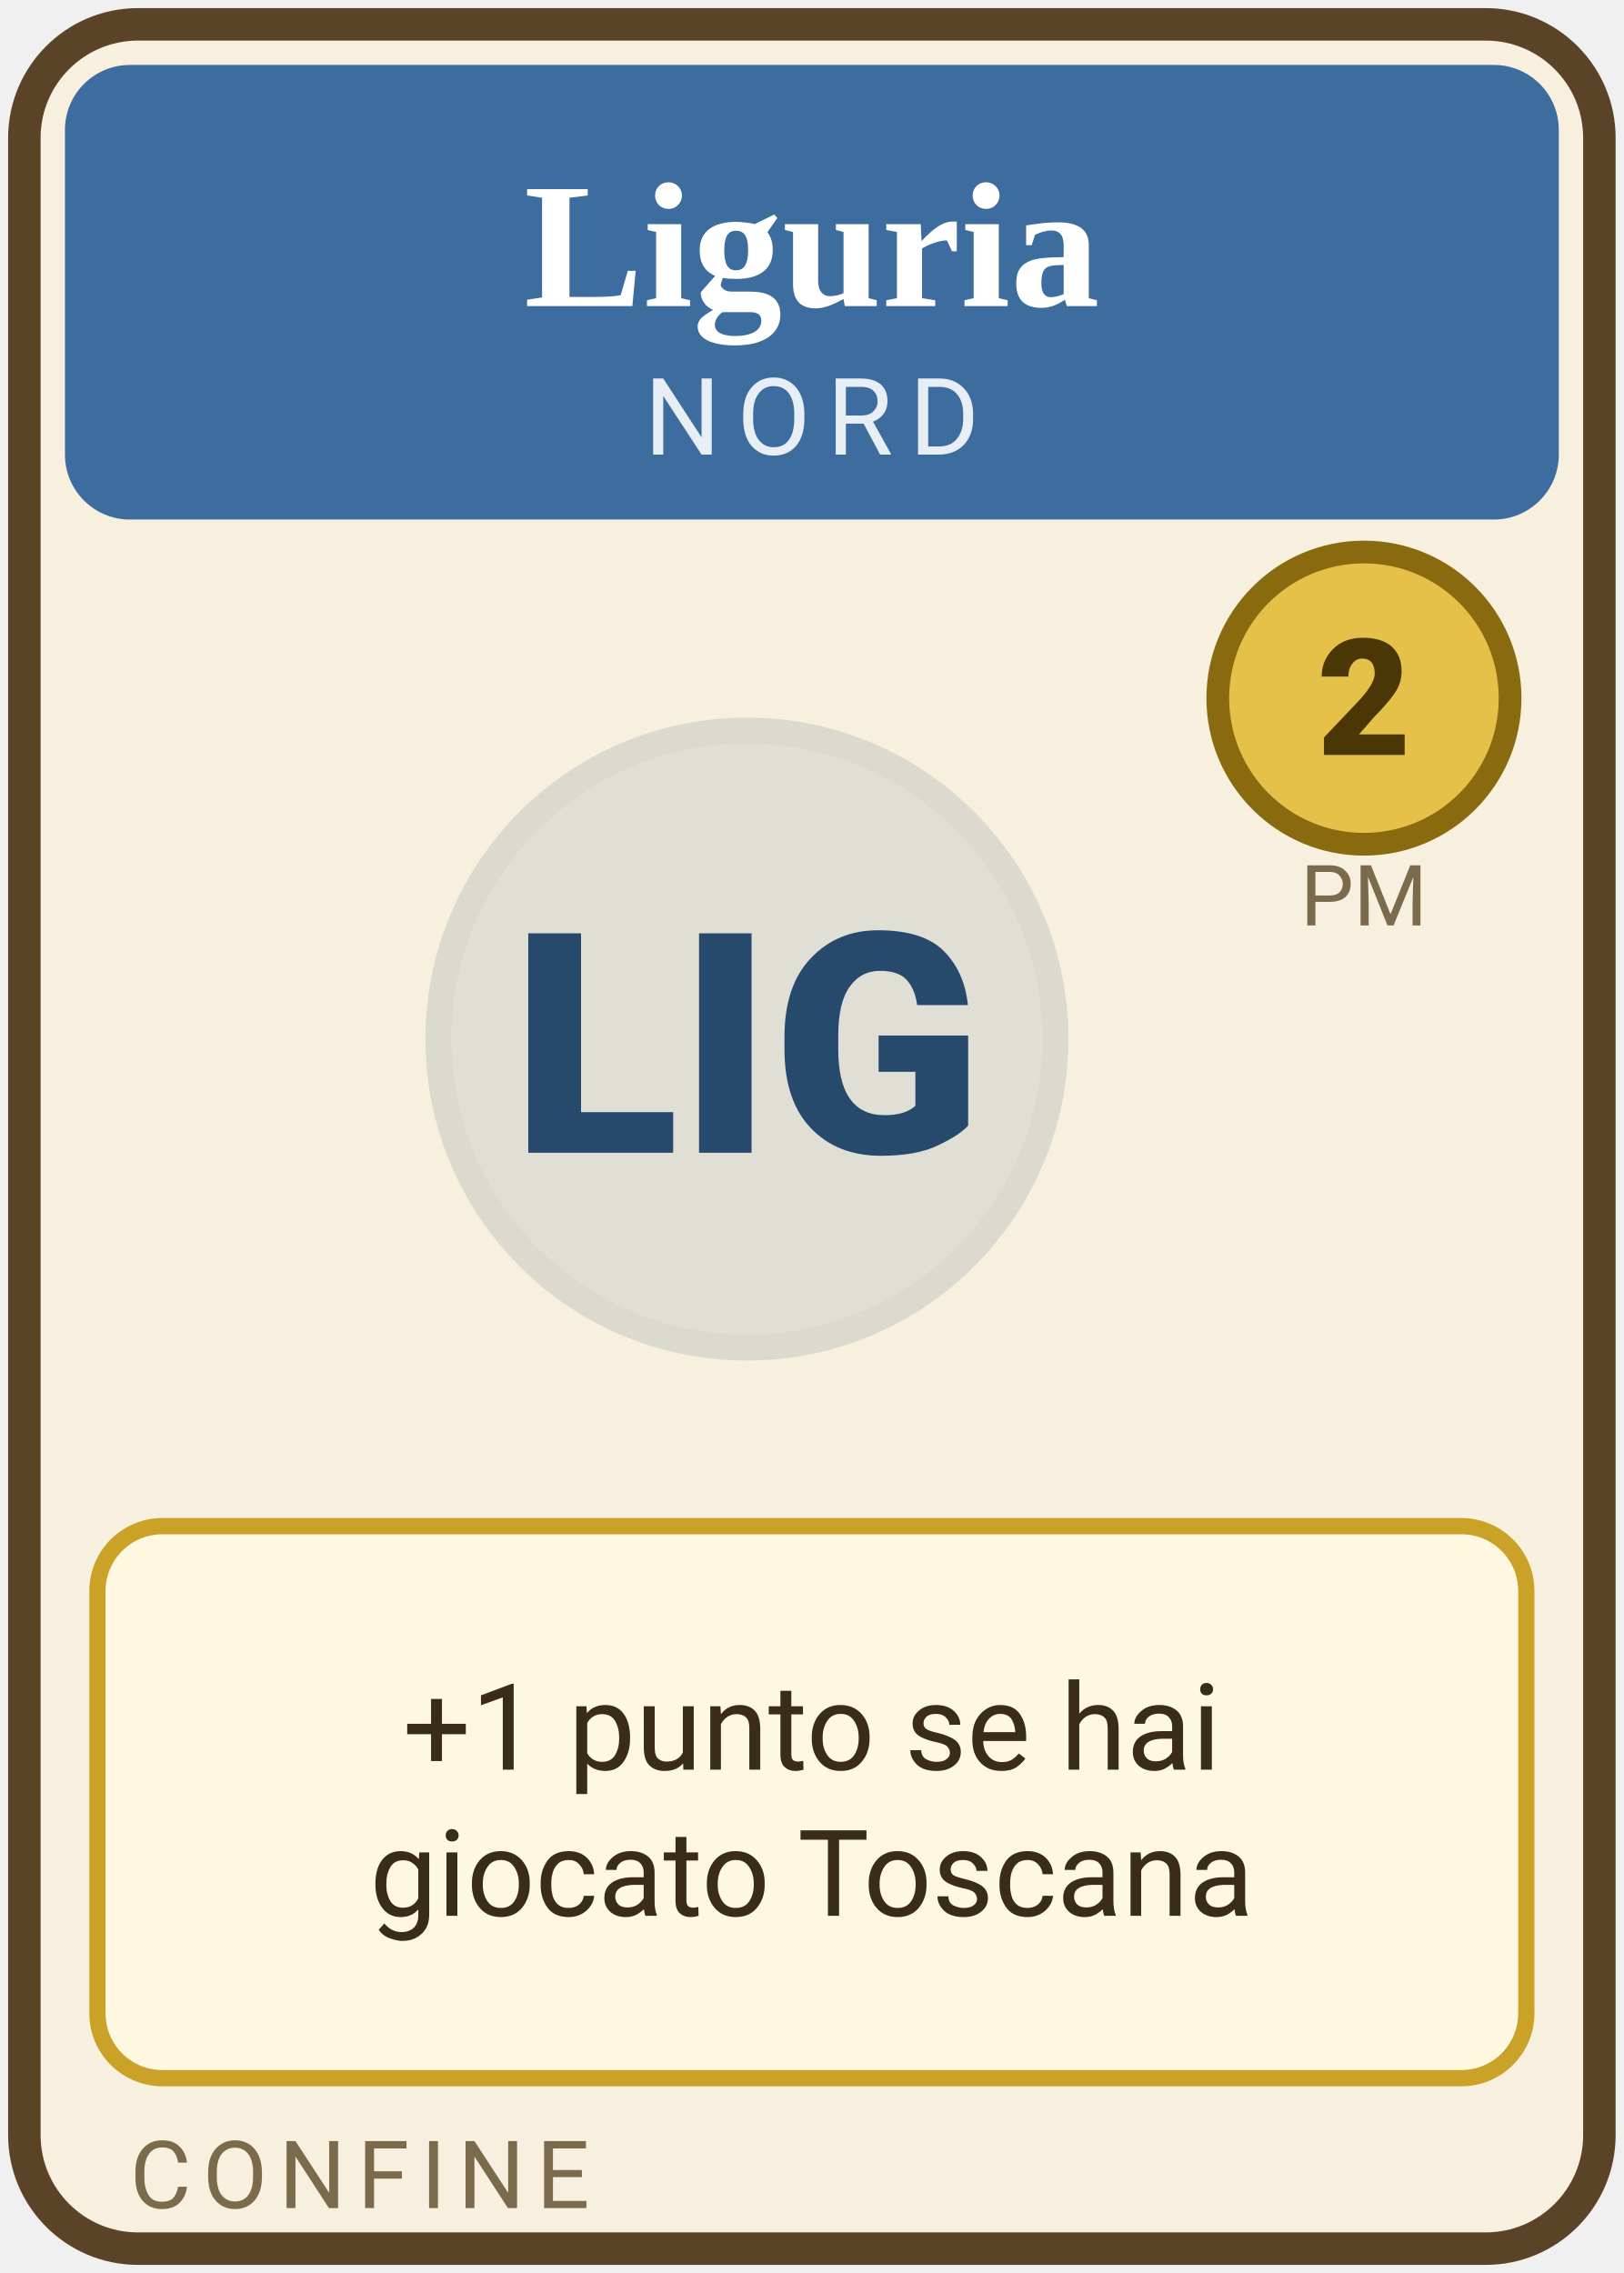
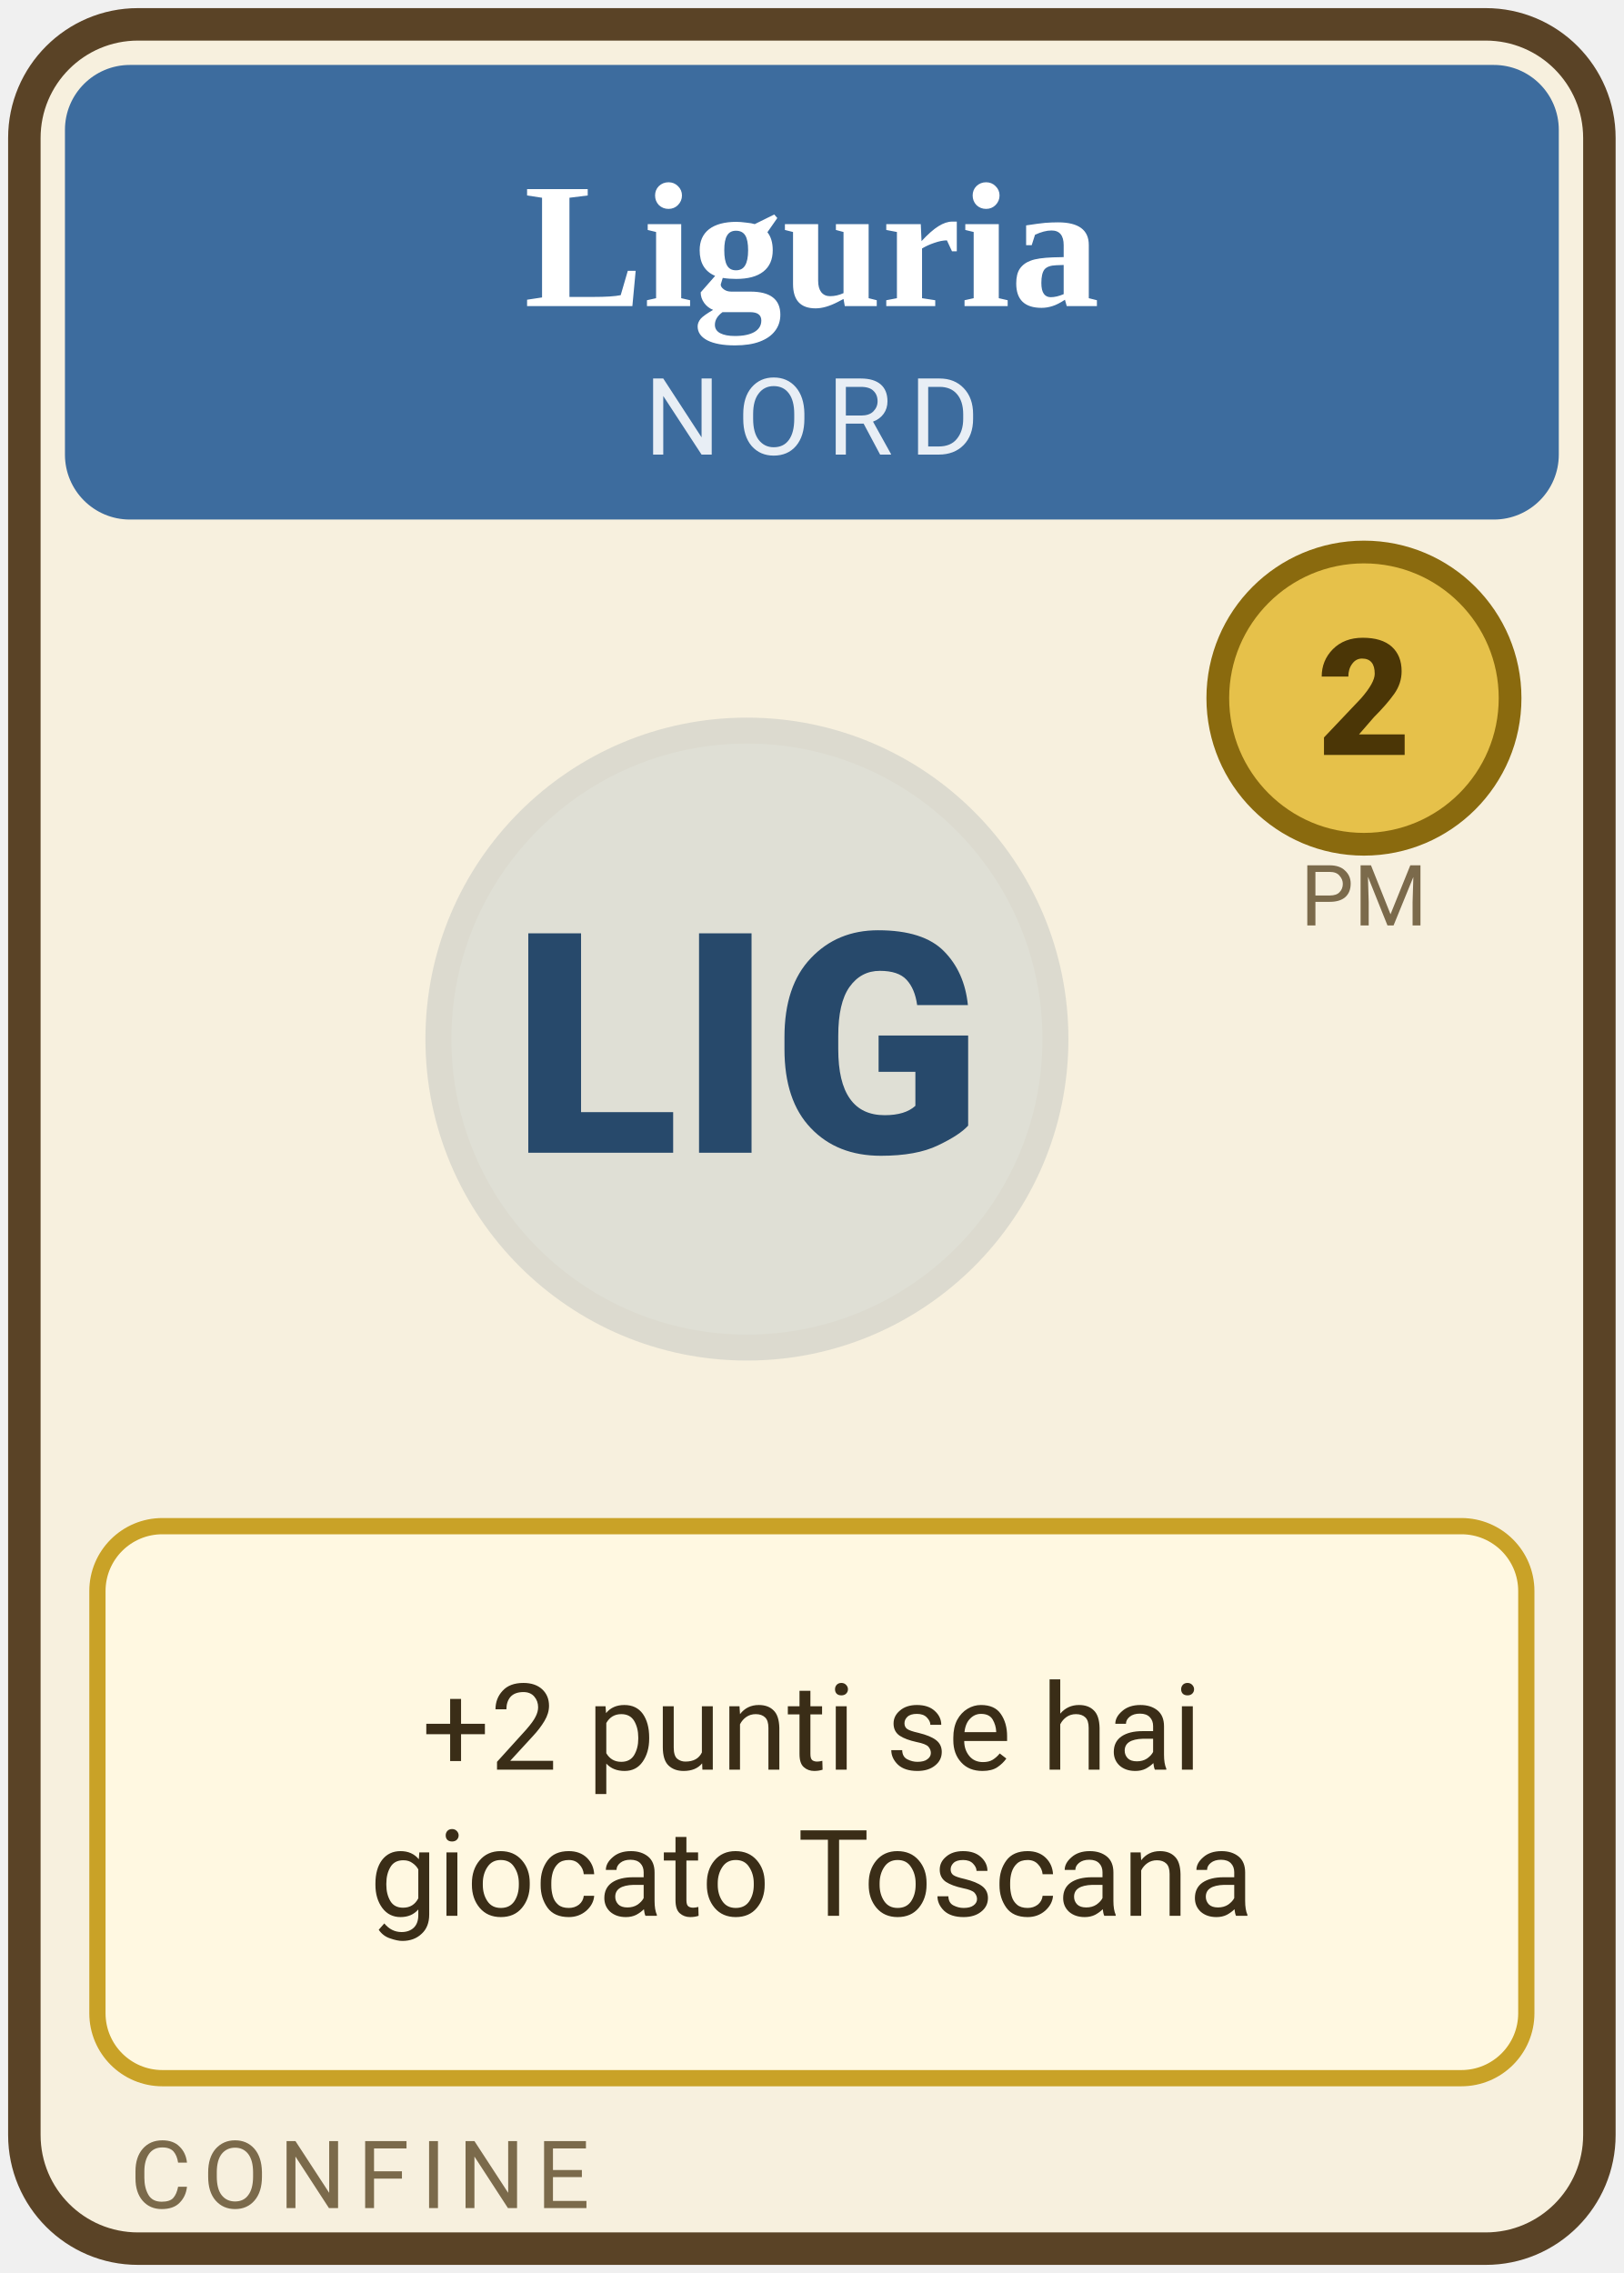
<svg xmlns="http://www.w3.org/2000/svg" width="100" height="140" class="spr card region " viewBox="0 0 100 140" role="img">
  <rect x="1.5" y="1.5" width="97" height="137" rx="7" fill="#f7f0de" stroke="#5a4326" stroke-width="2" />
  <rect x="4" y="4" width="92" height="28" rx="4" fill="#3d6c9e" />
  <text x="50" y="18.85" text-anchor="middle" font-size="11.0" font-weight="700" fill="#fff" font-family="Georgia, 'Times New Roman', serif">Liguria</text>
  <text x="50" y="28" text-anchor="middle" font-size="6.6" letter-spacing="1" fill="#e8eef5" font-family="system-ui, -apple-system, 'Segoe UI', Roboto, sans-serif">NORD</text>
  <circle cx="46" cy="64" r="19" fill="#3d6c9e" opacity=".13" stroke="#27496b" stroke-width="1.6" />
  <text x="46" y="71" text-anchor="middle" font-size="19" font-weight="800" fill="#27496b" font-family="system-ui, -apple-system, 'Segoe UI', Roboto, sans-serif">LIG</text>
  <circle cx="84" cy="43" r="9" fill="#e6c14a" stroke="#8a6a0e" stroke-width="1.4" />
  <text x="84" y="46.5" text-anchor="middle" font-size="10" font-weight="800" fill="#4b3606" font-family="system-ui, -apple-system, 'Segoe UI', Roboto, sans-serif">2</text>
  <text x="84" y="57" text-anchor="middle" font-size="5.2" fill="#7b6a4b" font-family="system-ui, -apple-system, 'Segoe UI', Roboto, sans-serif">PM</text>
  <rect x="6" y="94" width="88" height="34" rx="4" fill="#fff8e1" stroke="#c9a227" stroke-width="1" />
-   <text x="50" y="109" text-anchor="middle" font-size="7.4" fill="#3a2d17" font-family="system-ui, -apple-system, 'Segoe UI', Roboto, sans-serif">+1 punto se hai</text>
+   <text x="50" y="109" text-anchor="middle" font-size="7.4" fill="#3a2d17" font-family="system-ui, -apple-system, 'Segoe UI', Roboto, sans-serif">+2 punti se hai</text>
  <text x="50" y="118" text-anchor="middle" font-size="7.4" fill="#3a2d17" font-family="system-ui, -apple-system, 'Segoe UI', Roboto, sans-serif">giocato Toscana</text>
  <text x="8" y="136" font-size="5.8" letter-spacing=".7" fill="#7b6a4b" font-family="system-ui, -apple-system, 'Segoe UI', Roboto, sans-serif">CONFINE</text>
</svg>
